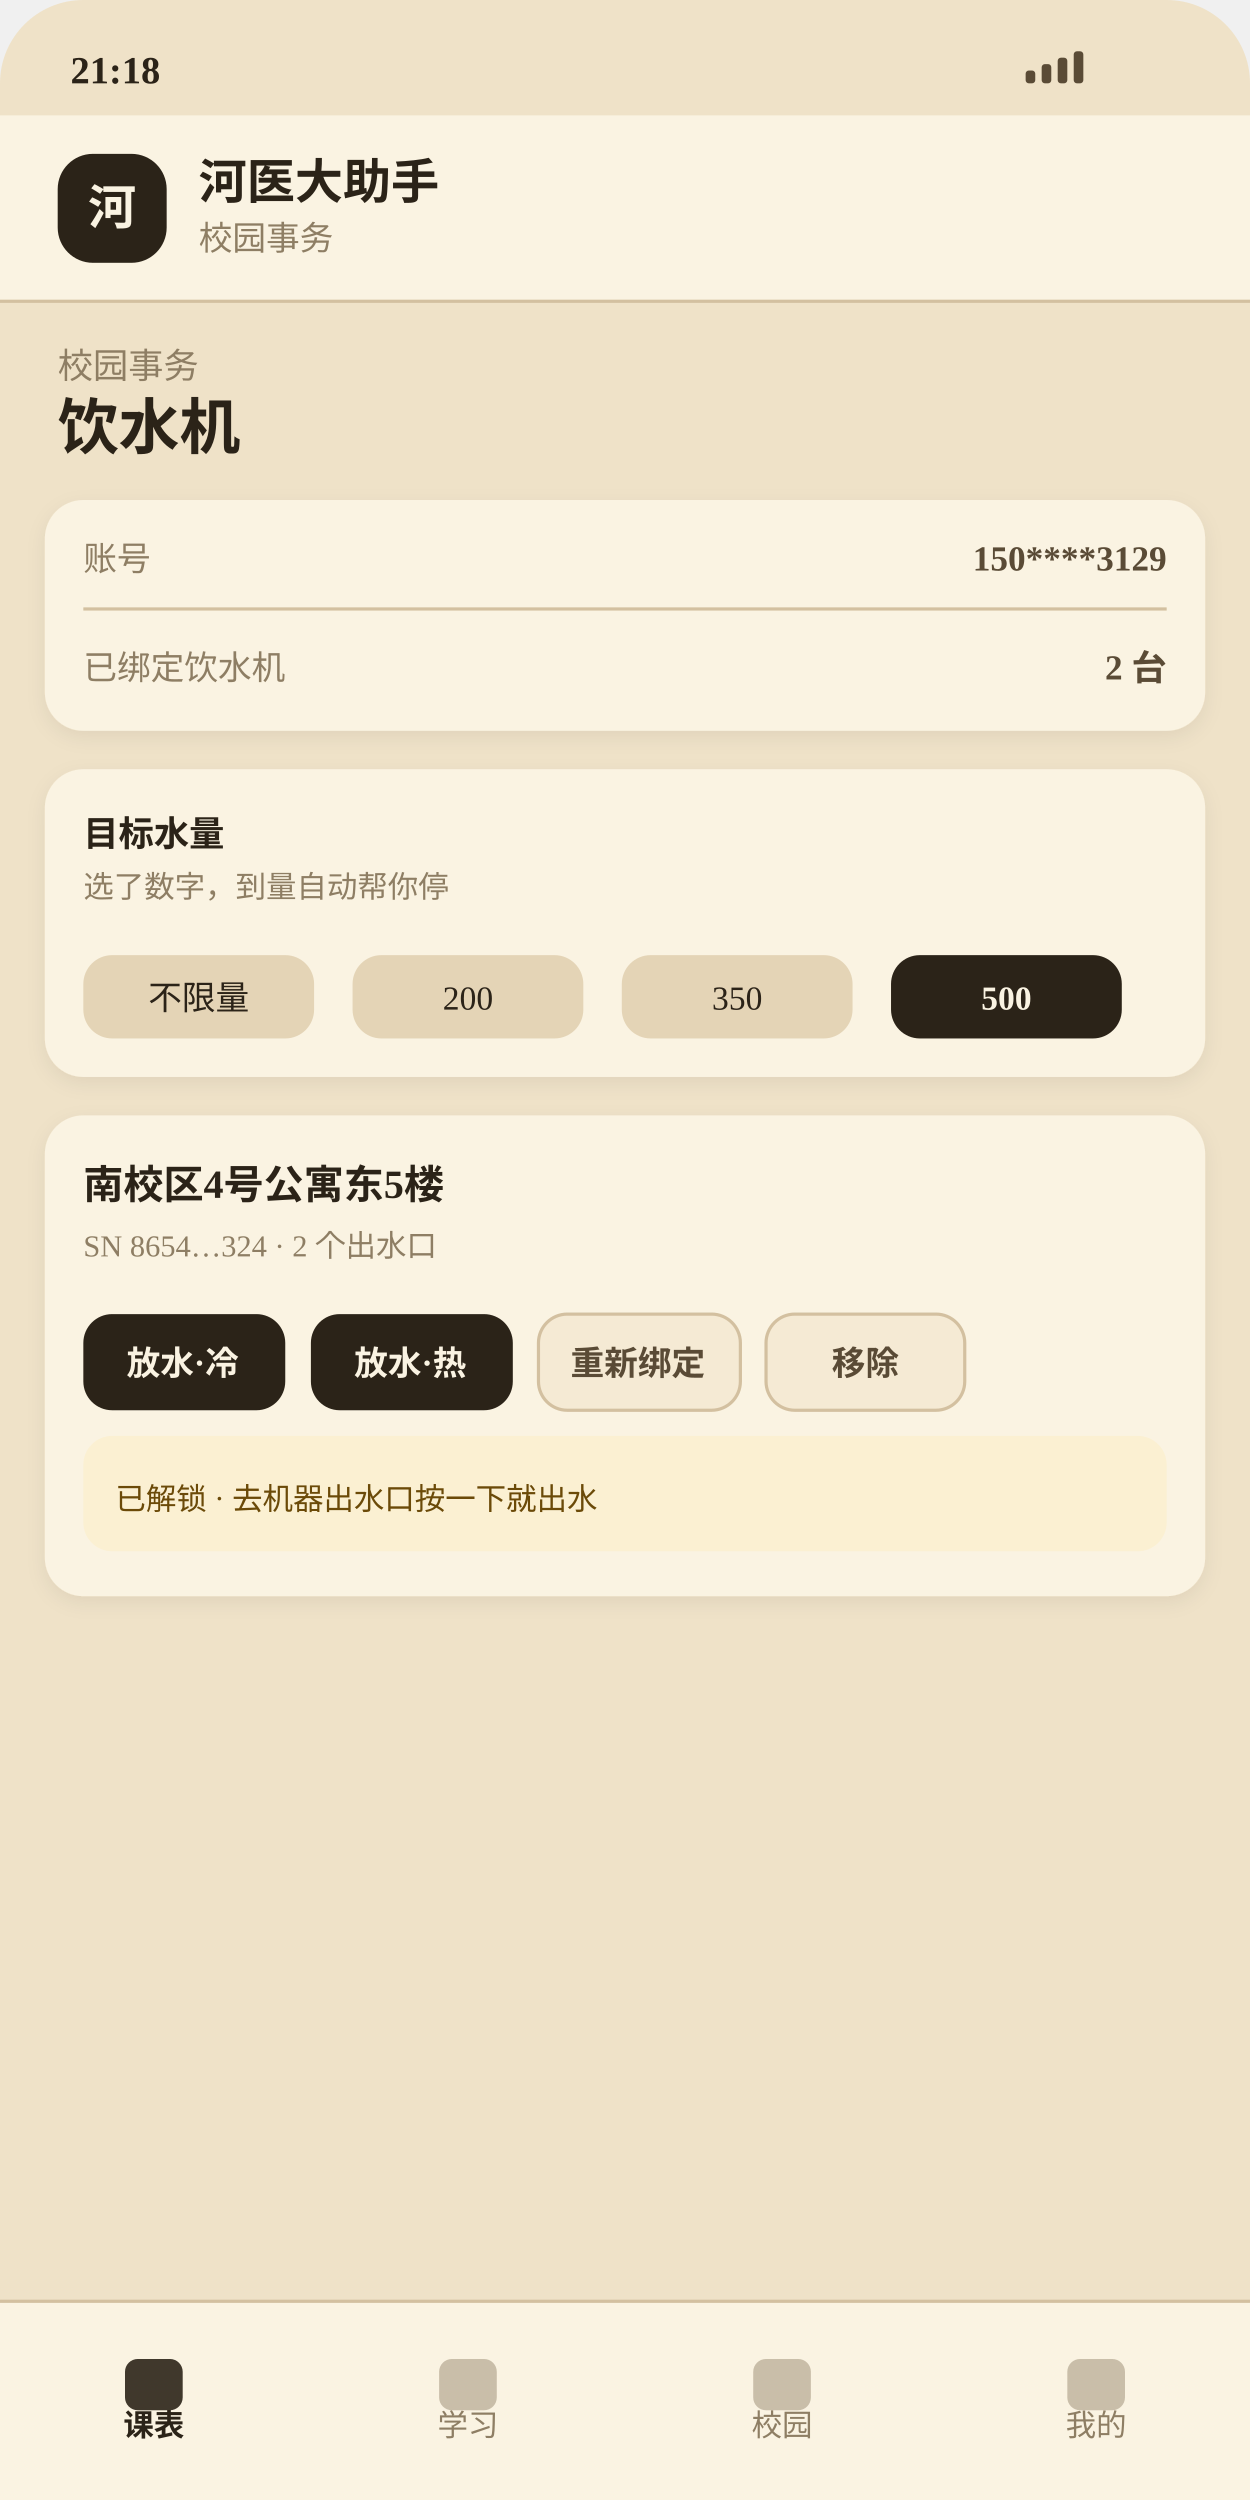
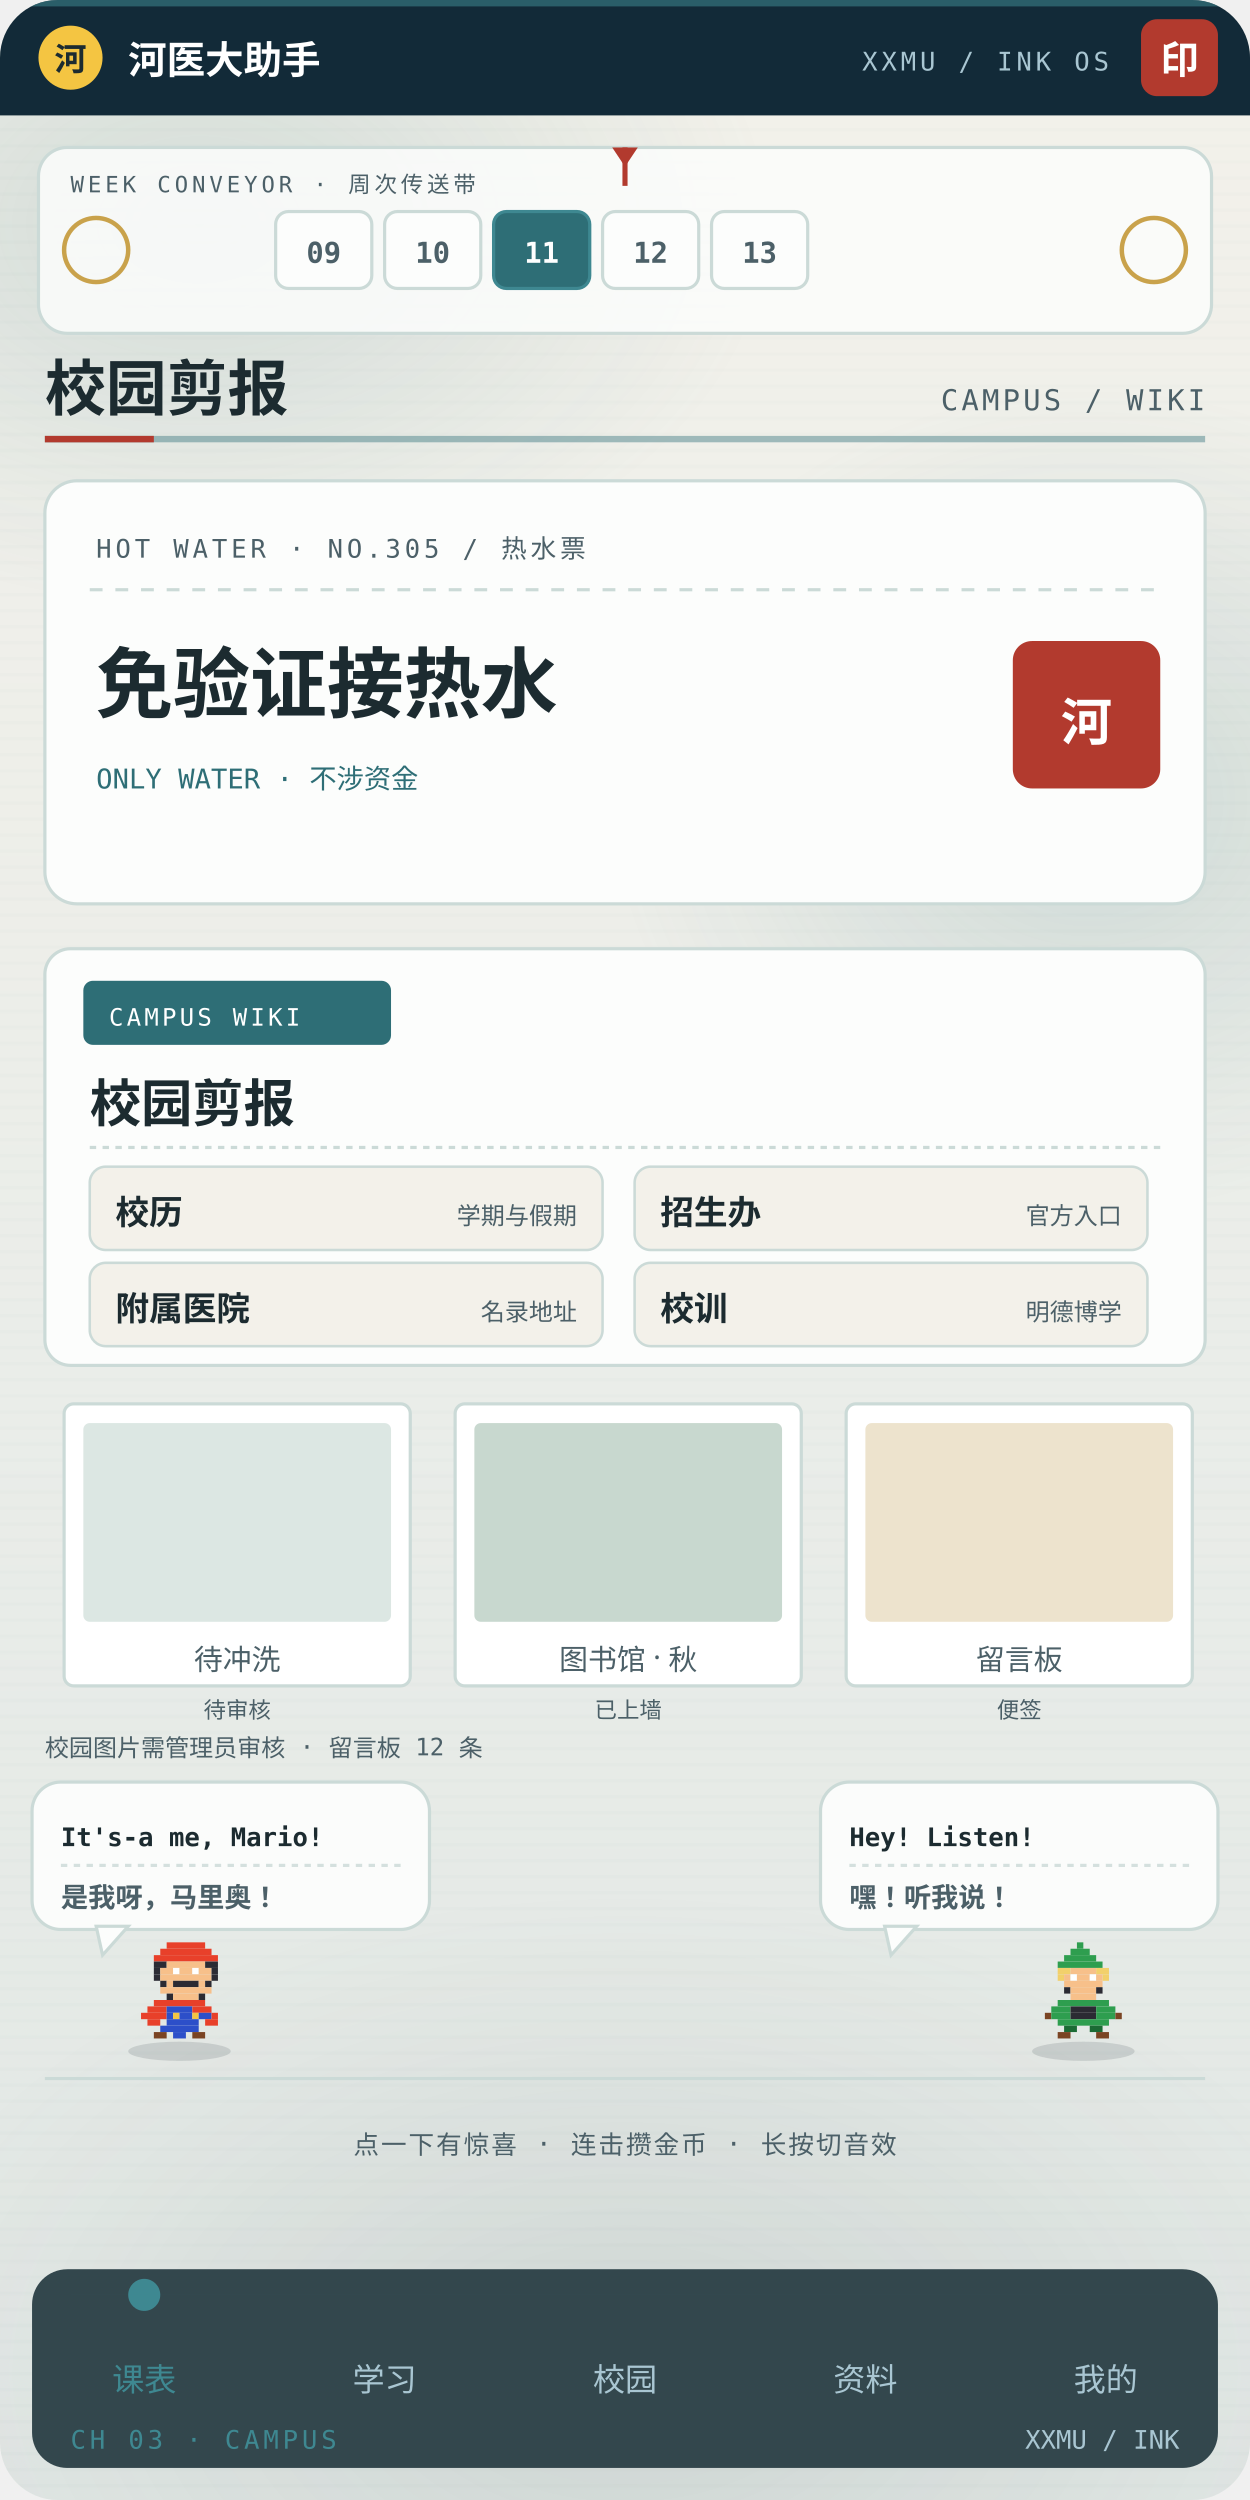
- <svg width="390" height="780" viewBox="0 0 390 780" fill="none">
+ <svg xmlns="http://www.w3.org/2000/svg" width="390" height="780" viewBox="0 0 390 780" fill="none">
  <defs>
-     <filter id="sh" x="-20%" y="-20%" width="140%" height="140%">
-       <feDropShadow dx="0" dy="2" stdDeviation="3" flood-color="#2B2318" flood-opacity="0.07" />
-     </filter>
+     <clipPath id="hull">
+       <rect x="0" y="0" width="390" height="780" rx="18" />
+     </clipPath>
+     <linearGradient id="paper" x1="0" y1="0" x2="0" y2="1">
+       <stop offset="0" stop-color="#F3F1EA" />
+       <stop offset=".55" stop-color="#EAEDE9" />
+       <stop offset="1" stop-color="#E1E7E4" />
+     </linearGradient>
+     <radialGradient id="inkA" cx="50%" cy="50%" r="50%">
+       <stop offset="0" stop-color="#2E6E76" stop-opacity=".16" />
+       <stop offset="1" stop-color="#2E6E76" stop-opacity="0" />
+     </radialGradient>
+     <radialGradient id="inkB" cx="50%" cy="50%" r="50%">
+       <stop offset="0" stop-color="#33474D" stop-opacity=".11" />
+       <stop offset="1" stop-color="#33474D" stop-opacity="0" />
+     </radialGradient>
+     <pattern id="fiber" width="5" height="5" patternUnits="userSpaceOnUse">
+       <rect width="5" height="1" fill="#1C2B30" opacity=".014" />
+     </pattern>
  </defs>
-   <rect x="0" y="0" width="390" height="780" rx="26" fill="#EFE2C8" />
-   <text x="22" y="26" font-size="12" font-weight="600" fill="#2B2318">21:18</text>
-   <rect x="320" y="22" width="3" height="4" rx="1" fill="#5A4B36" />
-   <rect x="325" y="20" width="3" height="6" rx="1" fill="#5A4B36" />
-   <rect x="330" y="18" width="3" height="8" rx="1" fill="#5A4B36" />
-   <rect x="335" y="16" width="3" height="10" rx="1" fill="#5A4B36" />
-   <rect x="0" y="36" width="390" height="58" fill="#FAF3E2" />
-   <rect x="18" y="48" width="34" height="34" rx="11" fill="#2B2318" />
-   <text x="35" y="70" font-size="15" font-weight="700" fill="#FAF3E2" text-anchor="middle" font-family="sans-serif">河</text>
-   <text x="62" y="62" font-size="15" font-weight="700" fill="#2B2318">河医大助手</text>
-   <text x="62" y="78" font-size="10.5" fill="#8E7E64">校园事务</text>
-   <line x1="0" y1="94" x2="390" y2="94" stroke="#D3C0A0" />
-   <text x="18" y="118" font-size="11" fill="#8E7E64">校园事务</text>
-   <text x="18" y="140" font-size="19" font-weight="700" fill="#2B2318">饮水机</text>
-   <rect x="14" y="156" width="362" height="72" rx="12" fill="#FAF3E2" filter="url(#sh)" />
-   <text x="26" y="178" font-size="10.5" fill="#8E7E64">账号</text>
-   <text x="364" y="178" font-size="11" font-weight="600" fill="#5A4B36" text-anchor="end">150****3129</text>
-   <line x1="26" y1="190" x2="364" y2="190" stroke="#D3C0A0" />
-   <text x="26" y="212" font-size="10.5" fill="#8E7E64">已绑定饮水机</text>
-   <text x="364" y="212" font-size="11" font-weight="600" fill="#5A4B36" text-anchor="end">2 台</text>
-   <rect x="14" y="240" width="362" height="96" rx="12" fill="#FAF3E2" filter="url(#sh)" />
-   <text x="26" y="264" font-size="11" font-weight="600" fill="#2B2318">目标水量</text>
-   <text x="26" y="280" font-size="9.5" fill="#8E7E64">选了数字，到量自动帮你停</text>
-   <rect x="26" y="298" width="72" height="26" rx="9" fill="#E4D4B6" />
-   <text x="62" y="315" font-size="10.5" font-weight="500" fill="#2B2318" text-anchor="middle">不限量</text>
-   <rect x="110" y="298" width="72" height="26" rx="9" fill="#E4D4B6" />
-   <text x="146" y="315" font-size="10.5" font-weight="500" fill="#2B2318" text-anchor="middle">200</text>
-   <rect x="194" y="298" width="72" height="26" rx="9" fill="#E4D4B6" />
-   <text x="230" y="315" font-size="10.5" font-weight="500" fill="#2B2318" text-anchor="middle">350</text>
-   <rect x="278" y="298" width="72" height="26" rx="9" fill="#2B2318" />
-   <text x="314" y="315" font-size="10.5" font-weight="700" fill="#FAF3E2" text-anchor="middle">500</text>
-   <rect x="14" y="348" width="362" height="150" rx="12" fill="#FAF3E2" filter="url(#sh)" />
-   <text x="26" y="374" font-size="12.5" font-weight="700" fill="#2B2318">南校区4号公寓东5楼</text>
-   <text x="26" y="392" font-size="9.5" fill="#8E7E64">SN 8654…324 · 2 个出水口</text>
-   <rect x="26" y="410" width="63" height="30" rx="9" fill="#2B2318" />
-   <text x="57" y="429" font-size="10.5" font-weight="600" fill="#FAF3E2" text-anchor="middle">放水·冷</text>
-   <rect x="97" y="410" width="63" height="30" rx="9" fill="#2B2318" />
-   <text x="128" y="429" font-size="10.5" font-weight="600" fill="#FAF3E2" text-anchor="middle">放水·热</text>
-   <rect x="168" y="410" width="63" height="30" rx="9" fill="#F5EAD4" stroke="#D3C0A0" />
-   <text x="199" y="429" font-size="10.5" font-weight="600" fill="#5A4B36" text-anchor="middle">重新绑定</text>
-   <rect x="239" y="410" width="62" height="30" rx="9" fill="#F5EAD4" stroke="#D3C0A0" />
-   <text x="270" y="429" font-size="10.5" font-weight="600" fill="#5A4B36" text-anchor="middle">移除</text>
-   <rect x="26" y="448" width="338" height="36" rx="9" fill="#FBF0D2" />
-   <text x="36" y="471" font-size="9.5" fill="#6B4A08">已解锁 · 去机器出水口按一下就出水</text>
-   <rect x="0" y="718" width="390" height="62" fill="#FAF3E2" />
-   <line x1="0" y1="718" x2="390" y2="718" stroke="#D3C0A0" />
-   <rect x="39" y="736" width="18" height="16" rx="4" fill="#2B2318" opacity="0.9" />
-   <text x="48" y="760" font-size="9.5" fill="#2B2318" text-anchor="middle" font-weight="700">课表</text>
-   <rect x="137" y="736" width="18" height="16" rx="4" fill="#8E7E64" opacity="0.45" />
-   <text x="146" y="760" font-size="9.5" fill="#8E7E64" text-anchor="middle" font-weight="500">学习</text>
-   <rect x="235" y="736" width="18" height="16" rx="4" fill="#8E7E64" opacity="0.45" />
-   <text x="244" y="760" font-size="9.5" fill="#8E7E64" text-anchor="middle" font-weight="500">校园</text>
-   <rect x="333" y="736" width="18" height="16" rx="4" fill="#8E7E64" opacity="0.45" />
-   <text x="342" y="760" font-size="9.5" fill="#8E7E64" text-anchor="middle" font-weight="500">我的</text>
+   <g clip-path="url(#hull)">
+     <rect width="390" height="780" fill="url(#paper)" />
+     <ellipse cx="62" cy="70" rx="180" ry="120" fill="url(#inkA)" />
+     <ellipse cx="340" cy="250" rx="150" ry="130" fill="url(#inkA)" />
+     <ellipse cx="195" cy="740" rx="240" ry="150" fill="url(#inkB)" />
+     <rect width="390" height="780" fill="url(#fiber)" />
+     <rect width="390" height="36" fill="#122A38" />
+     <rect width="390" height="2" fill="#3E8891" opacity=".55" />
+     <circle cx="22" cy="18" r="10" fill="#F4C542" />
+     <text x="22" y="22" text-anchor="middle" font-family="system-ui,Microsoft YaHei,sans-serif" font-size="10" font-weight="800" fill="#1C2B30">河</text>
+     <text x="40" y="23" font-family="system-ui,Microsoft YaHei,sans-serif" font-size="12" font-weight="800" fill="#FFFFFF">河医大助手</text>
+     <text x="346" y="22" text-anchor="end" font-family="ui-monospace,Menlo,Consolas,monospace" font-size="8" fill="#A9C6D2" letter-spacing="1.2">XXMU / INK OS</text>
+     <rect x="356" y="6" width="24" height="24" rx="5" fill="#B23A2E" />
+     <text x="368" y="23" text-anchor="middle" font-family="system-ui,Microsoft YaHei,sans-serif" font-size="12" font-weight="800" fill="#FFFFFF">印</text>
+     <rect x="12" y="46" width="366" height="58" rx="9" fill="#FCFDFC" fill-opacity=".86" stroke="#CBDAD7" />
+     <text x="22" y="60" font-family="ui-monospace,Menlo,Consolas,monospace" font-size="7" fill="#4C6068" letter-spacing="1.2">WEEK CONVEYOR · 周次传送带</text>
+     <rect x="86" y="66" width="30" height="24" rx="4" fill="#FCFDFC" stroke="#CBDAD7" stroke-width="1" />
+     <text x="101" y="82" text-anchor="middle" font-family="ui-monospace,Menlo,Consolas,monospace" font-size="9" font-weight="700" fill="#4C6068">09</text>
+     <rect x="120" y="66" width="30" height="24" rx="4" fill="#FCFDFC" stroke="#CBDAD7" stroke-width="1" />
+     <text x="135" y="82" text-anchor="middle" font-family="ui-monospace,Menlo,Consolas,monospace" font-size="9" font-weight="700" fill="#4C6068">10</text>
+     <rect x="154" y="66" width="30" height="24" rx="4" fill="#2E6E76" stroke="#3E8891" stroke-width="1" />
+     <text x="169" y="82" text-anchor="middle" font-family="ui-monospace,Menlo,Consolas,monospace" font-size="9" font-weight="700" fill="#FFFFFF">11</text>
+     <rect x="188" y="66" width="30" height="24" rx="4" fill="#FCFDFC" stroke="#CBDAD7" stroke-width="1" />
+     <text x="203" y="82" text-anchor="middle" font-family="ui-monospace,Menlo,Consolas,monospace" font-size="9" font-weight="700" fill="#4C6068">12</text>
+     <rect x="222" y="66" width="30" height="24" rx="4" fill="#FCFDFC" stroke="#CBDAD7" stroke-width="1" />
+     <text x="237" y="82" text-anchor="middle" font-family="ui-monospace,Menlo,Consolas,monospace" font-size="9" font-weight="700" fill="#4C6068">13</text>
+     <circle cx="30" cy="78" r="10" fill="none" stroke="#C9A24B" stroke-width="1.4" />
+     <circle cx="360" cy="78" r="10" fill="none" stroke="#C9A24B" stroke-width="1.4" />
+     <path d="M195 46 L195 58" stroke="#B23A2E" stroke-width="1.6" />
+     <path d="M191 46 L199 46 L195 52 Z" fill="#B23A2E" />
+     <text x="14" y="128" font-family="system-ui,Microsoft YaHei,sans-serif" font-size="19" font-weight="800" fill="#1C2B30">校园剪报</text>
+     <text x="376" y="128" text-anchor="end" font-family="ui-monospace,Menlo,Consolas,monospace" font-size="9" fill="#4C6068" letter-spacing="1">CAMPUS / WIKI</text>
+     <rect x="14" y="136" width="362" height="2" fill="#2E6E76" opacity=".42" />
+     <rect x="14" y="136" width="34" height="2" fill="#B23A2E" />
+     <rect x="14" y="150" width="362" height="132" rx="10" fill="#FCFDFC" stroke="#CBDAD7" />
+     <text x="30" y="174" font-family="ui-monospace,Menlo,Consolas,monospace" font-size="8" fill="#4C6068" letter-spacing="1.2">HOT WATER · NO.305 / 热水票</text>
+     <path d="M28 184 H362" stroke="#CBDAD7" stroke-dasharray="4 4" />
+     <text x="30" y="222" font-family="system-ui,Microsoft YaHei,sans-serif" font-size="24" font-weight="800" fill="#1C2B30">免验证接热水</text>
+     <text x="30" y="246" font-family="ui-monospace,Menlo,Consolas,monospace" font-size="8.5" fill="#2E6E76">ONLY WATER · 不涉资金</text>
+     <rect x="316" y="200" width="46" height="46" rx="6" fill="#B23A2E" />
+     <text x="339" y="231" text-anchor="middle" font-family="system-ui,Microsoft YaHei,sans-serif" font-size="16" font-weight="800" fill="#FFFFFF">河</text>
+     <rect x="14" y="296" width="362" height="130" rx="8" fill="#FCFDFC" stroke="#CBDAD7" />
+     <rect x="26" y="306" width="96" height="20" rx="3" fill="#2E6E76" />
+     <text x="34" y="320" font-family="ui-monospace,Menlo,Consolas,monospace" font-size="7.5" fill="#FFFFFF" letter-spacing="1">CAMPUS WIKI</text>
+     <text x="28" y="350" font-family="system-ui,Microsoft YaHei,sans-serif" font-size="16" font-weight="800" fill="#1C2B30">校园剪报</text>
+     <path d="M28 358 H362" stroke="#CBDAD7" stroke-dasharray="2 2" />
+     <rect x="28" y="364" width="160" height="26" rx="5" fill="#F3F1EA" stroke="#CBDAD7" stroke-width=".8" />
+     <text x="36" y="382" font-family="system-ui,Microsoft YaHei,sans-serif" font-size="10.5" font-weight="700" fill="#1C2B30">校历</text>
+     <text x="180" y="382" text-anchor="end" font-family="ui-monospace,Menlo,Consolas,monospace" font-size="7.5" fill="#4C6068">学期与假期</text>
+     <rect x="198" y="364" width="160" height="26" rx="5" fill="#F3F1EA" stroke="#CBDAD7" stroke-width=".8" />
+     <text x="206" y="382" font-family="system-ui,Microsoft YaHei,sans-serif" font-size="10.5" font-weight="700" fill="#1C2B30">招生办</text>
+     <text x="350" y="382" text-anchor="end" font-family="ui-monospace,Menlo,Consolas,monospace" font-size="7.5" fill="#4C6068">官方入口</text>
+     <rect x="28" y="394" width="160" height="26" rx="5" fill="#F3F1EA" stroke="#CBDAD7" stroke-width=".8" />
+     <text x="36" y="412" font-family="system-ui,Microsoft YaHei,sans-serif" font-size="10.5" font-weight="700" fill="#1C2B30">附属医院</text>
+     <text x="180" y="412" text-anchor="end" font-family="ui-monospace,Menlo,Consolas,monospace" font-size="7.5" fill="#4C6068">名录地址</text>
+     <rect x="198" y="394" width="160" height="26" rx="5" fill="#F3F1EA" stroke="#CBDAD7" stroke-width=".8" />
+     <text x="206" y="412" font-family="system-ui,Microsoft YaHei,sans-serif" font-size="10.5" font-weight="700" fill="#1C2B30">校训</text>
+     <text x="350" y="412" text-anchor="end" font-family="ui-monospace,Menlo,Consolas,monospace" font-size="7.5" fill="#4C6068">明德博学</text>
+     <rect x="20" y="438" width="108" height="88" rx="3" fill="#FFFFFF" stroke="#CBDAD7" />
+     <rect x="26" y="444" width="96" height="62" rx="2" fill="#DCE7E3" />
+     <text x="74" y="521" text-anchor="middle" font-family="system-ui,Microsoft YaHei,sans-serif" font-size="9" fill="#4C6068">待冲洗</text>
+     <text x="74" y="536" text-anchor="middle" font-family="ui-monospace,Menlo,Consolas,monospace" font-size="7" fill="#4C6068">待审核</text>
+     <rect x="142" y="438" width="108" height="88" rx="3" fill="#FFFFFF" stroke="#CBDAD7" />
+     <rect x="148" y="444" width="96" height="62" rx="2" fill="#C8D8CF" />
+     <text x="196" y="521" text-anchor="middle" font-family="system-ui,Microsoft YaHei,sans-serif" font-size="9" fill="#4C6068">图书馆 · 秋</text>
+     <text x="196" y="536" text-anchor="middle" font-family="ui-monospace,Menlo,Consolas,monospace" font-size="7" fill="#4C6068">已上墙</text>
+     <rect x="264" y="438" width="108" height="88" rx="3" fill="#FFFFFF" stroke="#CBDAD7" />
+     <rect x="270" y="444" width="96" height="62" rx="2" fill="#EDE3CD" />
+     <text x="318" y="521" text-anchor="middle" font-family="system-ui,Microsoft YaHei,sans-serif" font-size="9" fill="#4C6068">留言板</text>
+     <text x="318" y="536" text-anchor="middle" font-family="ui-monospace,Menlo,Consolas,monospace" font-size="7" fill="#4C6068">便签</text>
+     <text x="14" y="548" font-family="ui-monospace,Menlo,Consolas,monospace" font-size="7.5" fill="#4C6068">校园图片需管理员审核 · 留言板 12 条</text>
+     <rect x="10" y="556" width="124" height="46" rx="9" fill="#FCFDFC" fill-opacity=".97" stroke="#CBDAD7" stroke-width="1" />
+     <path d="M30 601 L40 601 L32 610 Z" fill="#FCFDFC" stroke="#CBDAD7" stroke-width="1" />
+     <path d="M19 582 H125" stroke="#CBDAD7" stroke-dasharray="2 2" opacity=".8" />
+     <text x="19" y="576" font-family="ui-monospace,Menlo,Consolas,monospace" font-size="8" font-weight="700" fill="#1C2B30">It's-a me, Mario!</text>
+     <text x="19" y="595" font-family="system-ui,Microsoft YaHei,sans-serif" font-size="8.5" font-weight="600" fill="#4C6068">是我呀，马里奥！</text>
+     <rect x="256" y="556" width="124" height="46" rx="9" fill="#FCFDFC" fill-opacity=".97" stroke="#CBDAD7" stroke-width="1" />
+     <path d="M276 601 L286 601 L278 610 Z" fill="#FCFDFC" stroke="#CBDAD7" stroke-width="1" />
+     <path d="M265 582 H371" stroke="#CBDAD7" stroke-dasharray="2 2" opacity=".8" />
+     <text x="265" y="576" font-family="ui-monospace,Menlo,Consolas,monospace" font-size="8" font-weight="700" fill="#1C2B30">Hey! Listen!</text>
+     <text x="265" y="595" font-family="system-ui,Microsoft YaHei,sans-serif" font-size="8.5" font-weight="600" fill="#4C6068">嘿！听我说！</text>
+     <ellipse cx="56" cy="640" rx="16" ry="3" fill="#1C2B30" opacity=".14" />
+     <rect x="52" y="606" width="12" height="2" fill="#E8402A" />
+     <rect x="50" y="608" width="16" height="2" fill="#E8402A" />
+     <rect x="48" y="610" width="20" height="2" fill="#E8402A" />
+     <rect x="48" y="612" width="4" height="2" fill="#2B2B33" />
+     <rect x="52" y="612" width="12" height="2" fill="#F7C08A" />
+     <rect x="64" y="612" width="4" height="2" fill="#2B2B33" />
+     <rect x="48" y="614" width="2" height="2" fill="#2B2B33" />
+     <rect x="50" y="614" width="4" height="2" fill="#F7C08A" />
+     <rect x="54" y="614" width="2" height="2" fill="#FFFFFF" />
+     <rect x="56" y="614" width="4" height="2" fill="#F7C08A" />
+     <rect x="60" y="614" width="2" height="2" fill="#FFFFFF" />
+     <rect x="62" y="614" width="4" height="2" fill="#F7C08A" />
+     <rect x="66" y="614" width="2" height="2" fill="#2B2B33" />
+     <rect x="48" y="616" width="2" height="2" fill="#2B2B33" />
+     <rect x="50" y="616" width="16" height="2" fill="#F7C08A" />
+     <rect x="66" y="616" width="2" height="2" fill="#2B2B33" />
+     <rect x="50" y="618" width="2" height="2" fill="#2B2B33" />
+     <rect x="52" y="618" width="2" height="2" fill="#F7C08A" />
+     <rect x="54" y="618" width="8" height="2" fill="#2B2B33" />
+     <rect x="62" y="618" width="2" height="2" fill="#F7C08A" />
+     <rect x="64" y="618" width="2" height="2" fill="#2B2B33" />
+     <rect x="50" y="620" width="16" height="2" fill="#F7C08A" />
+     <rect x="52" y="622" width="2" height="2" fill="#2B2B33" />
+     <rect x="54" y="622" width="8" height="2" fill="#F7C08A" />
+     <rect x="62" y="622" width="2" height="2" fill="#2B2B33" />
+     <rect x="48" y="624" width="16" height="2" fill="#E8402A" />
+     <rect x="46" y="626" width="6" height="2" fill="#E8402A" />
+     <rect x="52" y="626" width="8" height="2" fill="#2C4FC9" />
+     <rect x="60" y="626" width="6" height="2" fill="#E8402A" />
+     <rect x="44" y="628" width="8" height="2" fill="#E8402A" />
+     <rect x="52" y="628" width="2" height="2" fill="#2C4FC9" />
+     <rect x="54" y="628" width="2" height="2" fill="#F4C542" />
+     <rect x="56" y="628" width="4" height="2" fill="#2C4FC9" />
+     <rect x="60" y="628" width="2" height="2" fill="#F4C542" />
+     <rect x="62" y="628" width="4" height="2" fill="#2C4FC9" />
+     <rect x="66" y="628" width="2" height="2" fill="#E8402A" />
+     <rect x="46" y="630" width="4" height="2" fill="#E8402A" />
+     <rect x="52" y="630" width="10" height="2" fill="#2C4FC9" />
+     <rect x="64" y="630" width="4" height="2" fill="#E8402A" />
+     <rect x="50" y="632" width="12" height="2" fill="#2C4FC9" />
+     <rect x="48" y="634" width="4" height="2" fill="#7A4423" />
+     <rect x="54" y="634" width="4" height="2" fill="#2C4FC9" />
+     <rect x="60" y="634" width="4" height="2" fill="#7A4423" />
+     <ellipse cx="338" cy="640" rx="16" ry="3" fill="#1C2B30" opacity=".14" />
+     <rect x="336" y="606" width="2" height="2" fill="#2E9E4F" />
+     <rect x="334" y="608" width="6" height="2" fill="#2E9E4F" />
+     <rect x="332" y="610" width="10" height="2" fill="#2E9E4F" />
+     <rect x="330" y="612" width="14" height="2" fill="#2E9E4F" />
+     <rect x="330" y="614" width="4" height="2" fill="#F2D06B" />
+     <rect x="334" y="614" width="8" height="2" fill="#F7C08A" />
+     <rect x="342" y="614" width="4" height="2" fill="#F2D06B" />
+     <rect x="330" y="616" width="2" height="2" fill="#F2D06B" />
+     <rect x="332" y="616" width="2" height="2" fill="#F7C08A" />
+     <rect x="334" y="616" width="2" height="2" fill="#FFFFFF" />
+     <rect x="336" y="616" width="4" height="2" fill="#F7C08A" />
+     <rect x="340" y="616" width="2" height="2" fill="#FFFFFF" />
+     <rect x="342" y="616" width="2" height="2" fill="#F7C08A" />
+     <rect x="344" y="616" width="2" height="2" fill="#F2D06B" />
+     <rect x="332" y="618" width="12" height="2" fill="#F7C08A" />
+     <rect x="332" y="620" width="2" height="2" fill="#2B2B33" />
+     <rect x="334" y="620" width="8" height="2" fill="#F7C08A" />
+     <rect x="342" y="620" width="2" height="2" fill="#2B2B33" />
+     <rect x="334" y="622" width="8" height="2" fill="#F7C08A" />
+     <rect x="330" y="624" width="16" height="2" fill="#2E9E4F" />
+     <rect x="328" y="626" width="6" height="2" fill="#2E9E4F" />
+     <rect x="334" y="626" width="8" height="2" fill="#2B2B33" />
+     <rect x="342" y="626" width="6" height="2" fill="#2E9E4F" />
+     <rect x="326" y="628" width="2" height="2" fill="#7A4423" />
+     <rect x="328" y="628" width="6" height="2" fill="#2E9E4F" />
+     <rect x="334" y="628" width="8" height="2" fill="#2B2B33" />
+     <rect x="342" y="628" width="6" height="2" fill="#2E9E4F" />
+     <rect x="348" y="628" width="2" height="2" fill="#7A4423" />
+     <rect x="330" y="630" width="16" height="2" fill="#2E9E4F" />
+     <rect x="332" y="632" width="4" height="2" fill="#1B6B34" />
+     <rect x="340" y="632" width="4" height="2" fill="#1B6B34" />
+     <rect x="330" y="634" width="4" height="2" fill="#7A4423" />
+     <rect x="342" y="634" width="4" height="2" fill="#7A4423" />
+     <rect x="14" y="648" width="362" height="1" fill="#CBDAD7" />
+     <text x="195" y="672" text-anchor="middle" font-family="ui-monospace,Menlo,Consolas,monospace" font-size="8" fill="#4C6068" letter-spacing=".6">点一下有惊喜 · 连击攒金币 · 长按切音效</text>
+     <rect x="10" y="708" width="370" height="62" rx="11" fill="#33474D" />
+     <rect x="22" y="714" width="346" height="4" fill="url(#fiber)" opacity=".7" />
+     <circle cx="45" cy="716" r="5" fill="#3E8891" />
+     <text x="45" y="746" text-anchor="middle" font-family="system-ui,Microsoft YaHei,sans-serif" font-size="10" fill="#3E8891">课表</text>
+     <text x="120" y="746" text-anchor="middle" font-family="system-ui,Microsoft YaHei,sans-serif" font-size="10" fill="#A9C6D2">学习</text>
+     <text x="195" y="746" text-anchor="middle" font-family="system-ui,Microsoft YaHei,sans-serif" font-size="10" fill="#A9C6D2">校园</text>
+     <text x="270" y="746" text-anchor="middle" font-family="system-ui,Microsoft YaHei,sans-serif" font-size="10" fill="#A9C6D2">资料</text>
+     <text x="345" y="746" text-anchor="middle" font-family="system-ui,Microsoft YaHei,sans-serif" font-size="10" fill="#A9C6D2">我的</text>
+     <text x="22" y="764" font-family="ui-monospace,Menlo,Consolas,monospace" font-size="8" fill="#3E8891" letter-spacing="1.2">CH 03 · CAMPUS</text>
+     <text x="368" y="764" text-anchor="end" font-family="ui-monospace,Menlo,Consolas,monospace" font-size="8" fill="#A9C6D2">XXMU / INK</text>
+   </g>
</svg>
